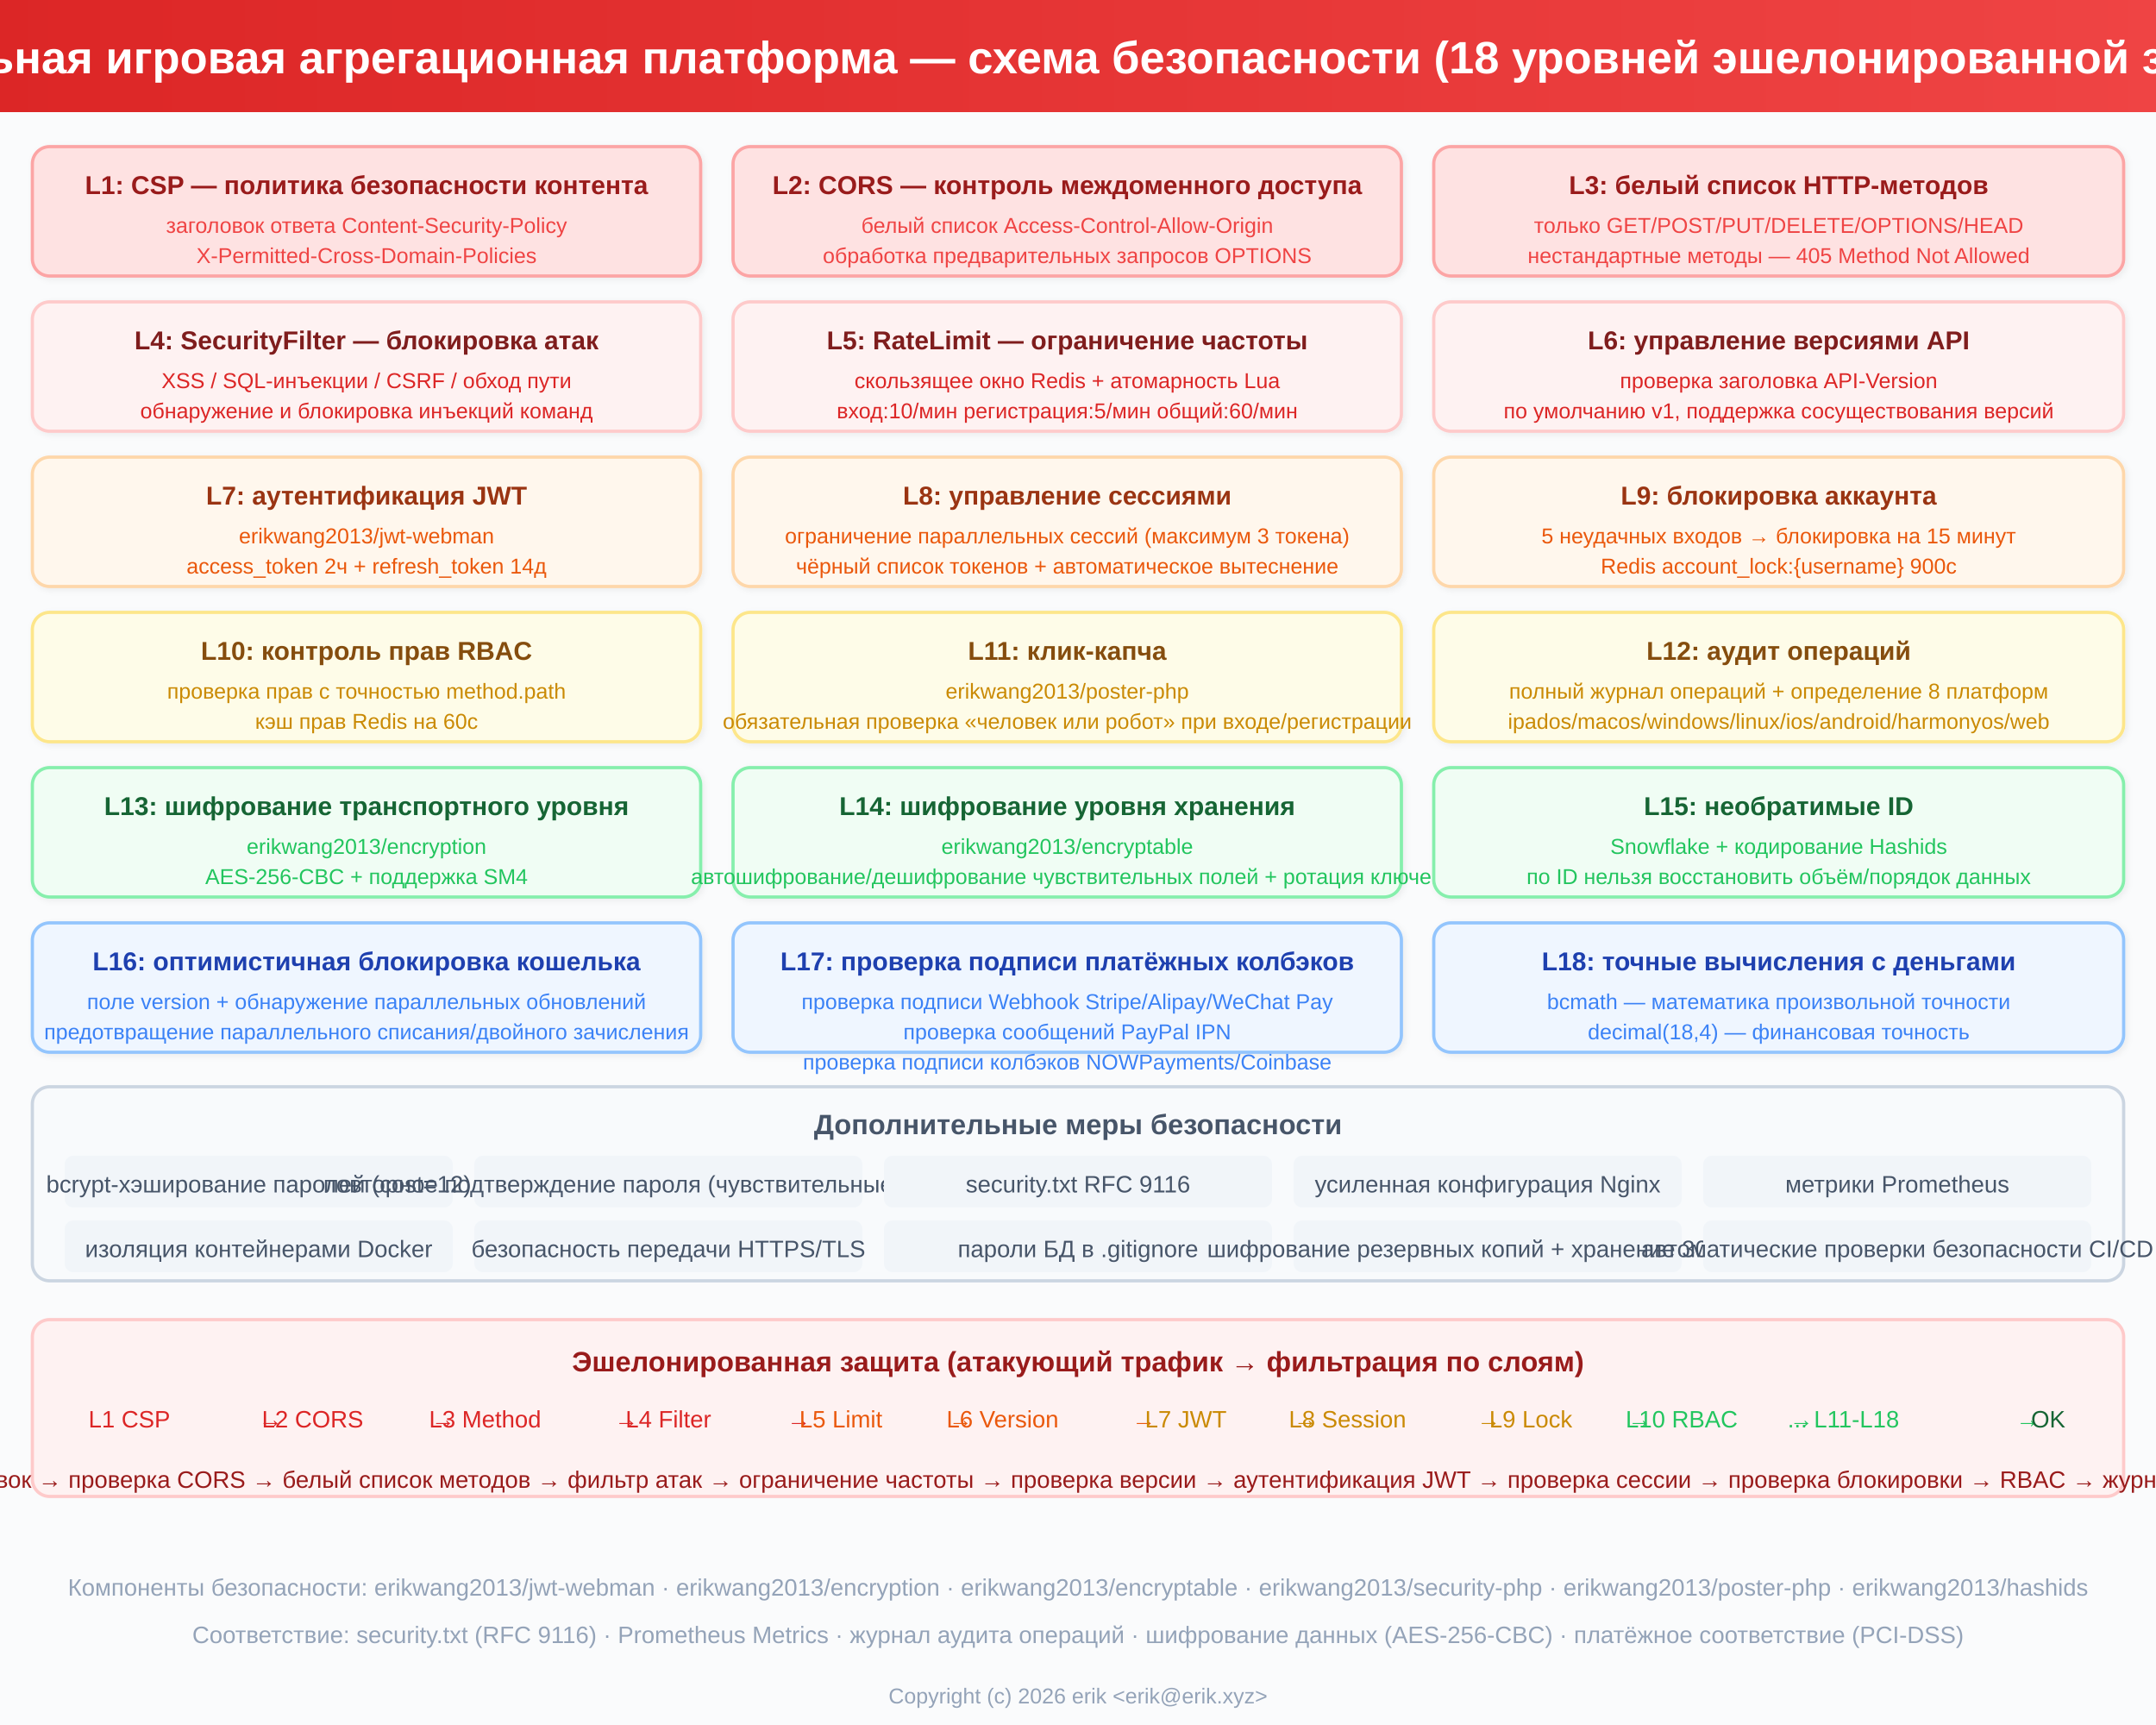
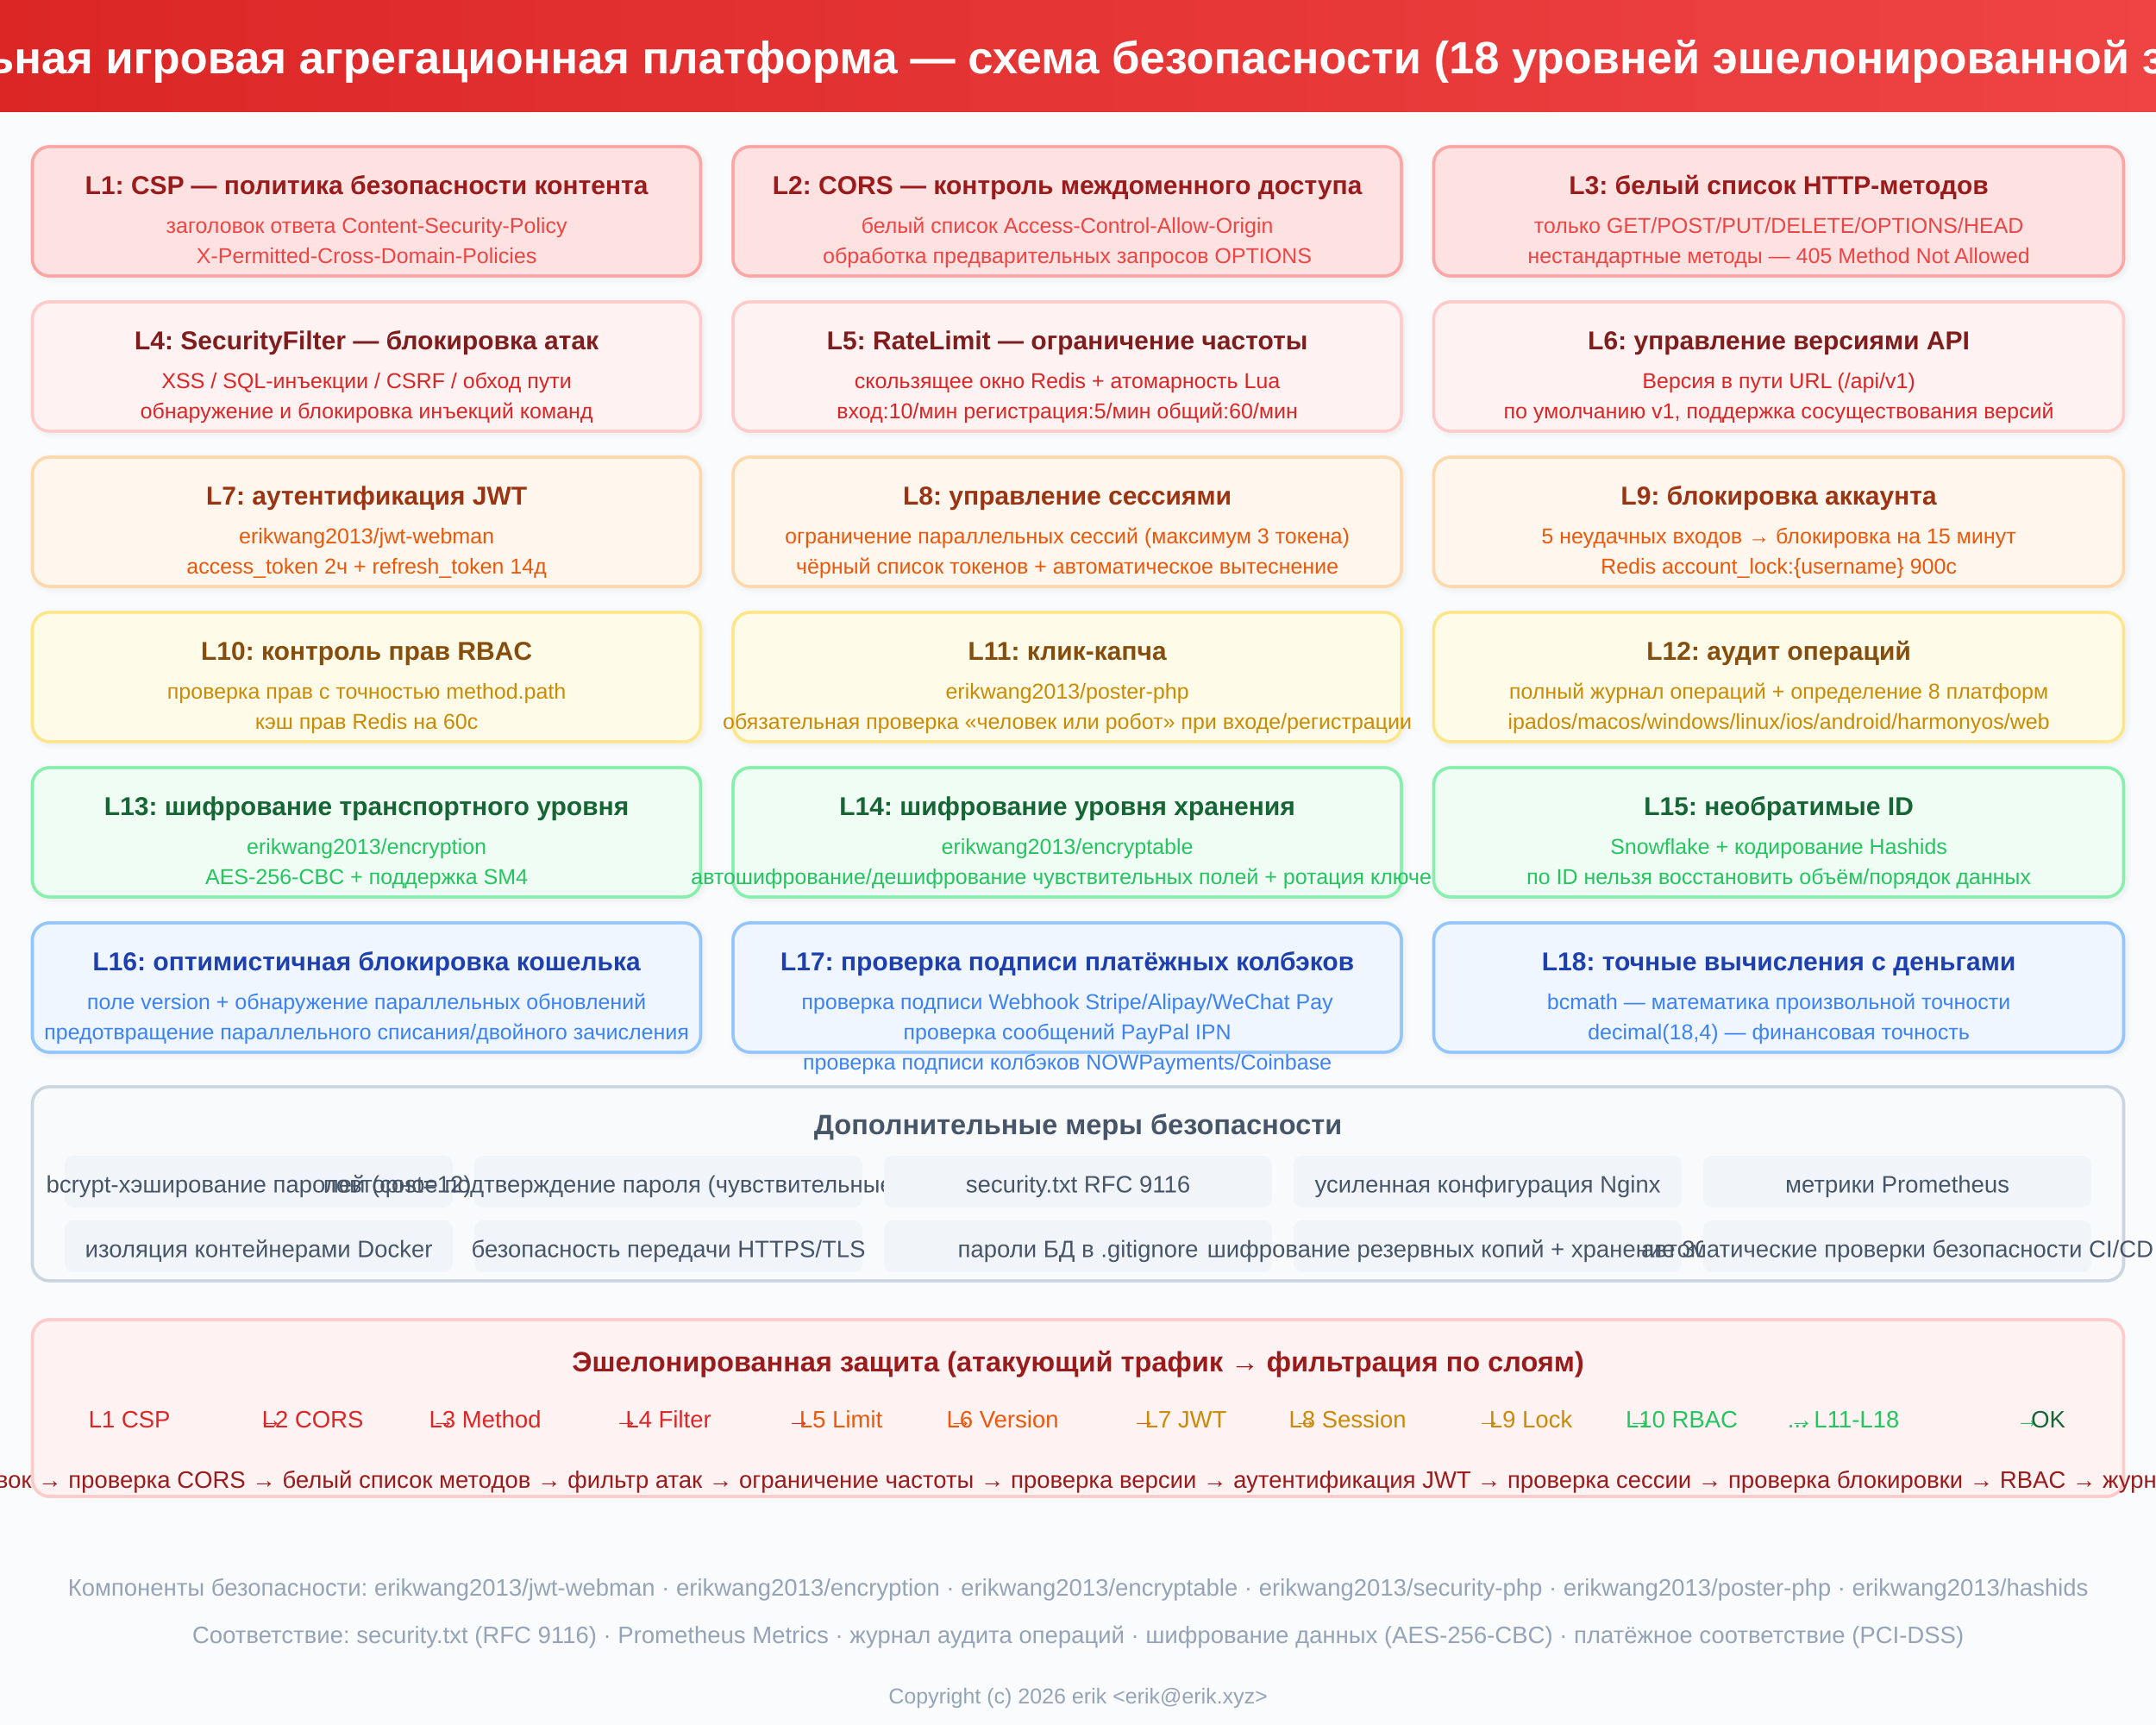
<svg xmlns="http://www.w3.org/2000/svg" viewBox="0 0 1000 800" font-family="Arial, 'Noto Sans SC', 'Noto Sans', sans-serif">
  <defs>
    <linearGradient id="hd" x1="0" y1="0" x2="1" y2="0">
      <stop offset="0%" stop-color="#dc2626" />
      <stop offset="100%" stop-color="#ef4444" />
    </linearGradient>
    <filter id="sh">
      <feDropShadow dx="1" dy="1" stdDeviation="1.5" flood-opacity=".06" />
    </filter>
  </defs>
  <rect width="1000" height="800" fill="#fafbfc" />
  <rect x="0" y="0" width="1000" height="52" fill="url(#hd)" />
  <text x="500" y="34" text-anchor="middle" fill="#fff" font-size="21" font-weight="bold">Глобальная игровая агрегационная платформа — схема безопасности (18 уровней эшелонированной защиты)</text>
  <rect x="15" y="68" width="310" height="60" rx="8" fill="#fee2e2" stroke="#fca5a5" stroke-width="1.5" filter="url(#sh)" />
  <text x="170" y="90" text-anchor="middle" fill="#991b1b" font-size="12" font-weight="bold">L1: CSP — политика безопасности контента</text>
  <text x="170" y="108" text-anchor="middle" fill="#ef4444" font-size="10">заголовок ответа Content-Security-Policy</text>
  <text x="170" y="122" text-anchor="middle" fill="#ef4444" font-size="10">X-Permitted-Cross-Domain-Policies</text>
  <rect x="340" y="68" width="310" height="60" rx="8" fill="#fee2e2" stroke="#fca5a5" stroke-width="1.5" filter="url(#sh)" />
  <text x="495" y="90" text-anchor="middle" fill="#991b1b" font-size="12" font-weight="bold">L2: CORS — контроль междоменного доступа</text>
  <text x="495" y="108" text-anchor="middle" fill="#ef4444" font-size="10">белый список Access-Control-Allow-Origin</text>
  <text x="495" y="122" text-anchor="middle" fill="#ef4444" font-size="10">обработка предварительных запросов OPTIONS</text>
  <rect x="665" y="68" width="320" height="60" rx="8" fill="#fee2e2" stroke="#fca5a5" stroke-width="1.5" filter="url(#sh)" />
  <text x="825" y="90" text-anchor="middle" fill="#991b1b" font-size="12" font-weight="bold">L3: белый список HTTP-методов</text>
  <text x="825" y="108" text-anchor="middle" fill="#ef4444" font-size="10">только GET/POST/PUT/DELETE/OPTIONS/HEAD</text>
  <text x="825" y="122" text-anchor="middle" fill="#ef4444" font-size="10">нестандартные методы — 405 Method Not Allowed</text>
  <rect x="15" y="140" width="310" height="60" rx="8" fill="#fef2f2" stroke="#fecaca" stroke-width="1.5" filter="url(#sh)" />
  <text x="170" y="162" text-anchor="middle" fill="#7f1d1d" font-size="12" font-weight="bold">L4: SecurityFilter — блокировка атак</text>
  <text x="170" y="180" text-anchor="middle" fill="#dc2626" font-size="10">XSS / SQL-инъекции / CSRF / обход пути</text>
  <text x="170" y="194" text-anchor="middle" fill="#dc2626" font-size="10">обнаружение и блокировка инъекций команд</text>
  <rect x="340" y="140" width="310" height="60" rx="8" fill="#fef2f2" stroke="#fecaca" stroke-width="1.5" filter="url(#sh)" />
  <text x="495" y="162" text-anchor="middle" fill="#7f1d1d" font-size="12" font-weight="bold">L5: RateLimit — ограничение частоты</text>
  <text x="495" y="180" text-anchor="middle" fill="#dc2626" font-size="10">скользящее окно Redis + атомарность Lua</text>
  <text x="495" y="194" text-anchor="middle" fill="#dc2626" font-size="10">вход:10/мин регистрация:5/мин общий:60/мин</text>
  <rect x="665" y="140" width="320" height="60" rx="8" fill="#fef2f2" stroke="#fecaca" stroke-width="1.5" filter="url(#sh)" />
  <text x="825" y="162" text-anchor="middle" fill="#7f1d1d" font-size="12" font-weight="bold">L6: управление версиями API</text>
-   <text x="825" y="180" text-anchor="middle" fill="#dc2626" font-size="10">проверка заголовка API-Version</text>
+   <text x="825" y="180" text-anchor="middle" fill="#dc2626" font-size="10">Версия в пути URL (/api/v1)</text>
  <text x="825" y="194" text-anchor="middle" fill="#dc2626" font-size="10">по умолчанию v1, поддержка сосуществования версий</text>
  <rect x="15" y="212" width="310" height="60" rx="8" fill="#fff7ed" stroke="#fed7aa" stroke-width="1.5" filter="url(#sh)" />
  <text x="170" y="234" text-anchor="middle" fill="#9a3412" font-size="12" font-weight="bold">L7: аутентификация JWT</text>
  <text x="170" y="252" text-anchor="middle" fill="#ea580c" font-size="10">erikwang2013/jwt-webman</text>
  <text x="170" y="266" text-anchor="middle" fill="#ea580c" font-size="10">access_token 2ч + refresh_token 14д</text>
  <rect x="340" y="212" width="310" height="60" rx="8" fill="#fff7ed" stroke="#fed7aa" stroke-width="1.5" filter="url(#sh)" />
  <text x="495" y="234" text-anchor="middle" fill="#9a3412" font-size="12" font-weight="bold">L8: управление сессиями</text>
  <text x="495" y="252" text-anchor="middle" fill="#ea580c" font-size="10">ограничение параллельных сессий (максимум 3 токена)</text>
  <text x="495" y="266" text-anchor="middle" fill="#ea580c" font-size="10">чёрный список токенов + автоматическое вытеснение</text>
  <rect x="665" y="212" width="320" height="60" rx="8" fill="#fff7ed" stroke="#fed7aa" stroke-width="1.5" filter="url(#sh)" />
  <text x="825" y="234" text-anchor="middle" fill="#9a3412" font-size="12" font-weight="bold">L9: блокировка аккаунта</text>
  <text x="825" y="252" text-anchor="middle" fill="#ea580c" font-size="10">5 неудачных входов → блокировка на 15 минут</text>
  <text x="825" y="266" text-anchor="middle" fill="#ea580c" font-size="10">Redis account_lock:{username} 900с</text>
  <rect x="15" y="284" width="310" height="60" rx="8" fill="#fefce8" stroke="#fde68a" stroke-width="1.5" filter="url(#sh)" />
  <text x="170" y="306" text-anchor="middle" fill="#854d0e" font-size="12" font-weight="bold">L10: контроль прав RBAC</text>
  <text x="170" y="324" text-anchor="middle" fill="#ca8a04" font-size="10">проверка прав с точностью method.path</text>
  <text x="170" y="338" text-anchor="middle" fill="#ca8a04" font-size="10">кэш прав Redis на 60с</text>
  <rect x="340" y="284" width="310" height="60" rx="8" fill="#fefce8" stroke="#fde68a" stroke-width="1.5" filter="url(#sh)" />
  <text x="495" y="306" text-anchor="middle" fill="#854d0e" font-size="12" font-weight="bold">L11: клик-капча</text>
  <text x="495" y="324" text-anchor="middle" fill="#ca8a04" font-size="10">erikwang2013/poster-php</text>
  <text x="495" y="338" text-anchor="middle" fill="#ca8a04" font-size="10">обязательная проверка «человек или робот» при входе/регистрации</text>
  <rect x="665" y="284" width="320" height="60" rx="8" fill="#fefce8" stroke="#fde68a" stroke-width="1.5" filter="url(#sh)" />
  <text x="825" y="306" text-anchor="middle" fill="#854d0e" font-size="12" font-weight="bold">L12: аудит операций</text>
  <text x="825" y="324" text-anchor="middle" fill="#ca8a04" font-size="10">полный журнал операций + определение 8 платформ</text>
  <text x="825" y="338" text-anchor="middle" fill="#ca8a04" font-size="10">ipados/macos/windows/linux/ios/android/harmonyos/web</text>
  <rect x="15" y="356" width="310" height="60" rx="8" fill="#f0fdf4" stroke="#86efac" stroke-width="1.5" filter="url(#sh)" />
  <text x="170" y="378" text-anchor="middle" fill="#166534" font-size="12" font-weight="bold">L13: шифрование транспортного уровня</text>
  <text x="170" y="396" text-anchor="middle" fill="#22c55e" font-size="10">erikwang2013/encryption</text>
  <text x="170" y="410" text-anchor="middle" fill="#22c55e" font-size="10">AES-256-CBC + поддержка SM4</text>
  <rect x="340" y="356" width="310" height="60" rx="8" fill="#f0fdf4" stroke="#86efac" stroke-width="1.5" filter="url(#sh)" />
  <text x="495" y="378" text-anchor="middle" fill="#166534" font-size="12" font-weight="bold">L14: шифрование уровня хранения</text>
  <text x="495" y="396" text-anchor="middle" fill="#22c55e" font-size="10">erikwang2013/encryptable</text>
  <text x="495" y="410" text-anchor="middle" fill="#22c55e" font-size="10">автошифрование/дешифрование чувствительных полей + ротация ключей</text>
  <rect x="665" y="356" width="320" height="60" rx="8" fill="#f0fdf4" stroke="#86efac" stroke-width="1.5" filter="url(#sh)" />
  <text x="825" y="378" text-anchor="middle" fill="#166534" font-size="12" font-weight="bold">L15: необратимые ID</text>
  <text x="825" y="396" text-anchor="middle" fill="#22c55e" font-size="10">Snowflake + кодирование Hashids</text>
  <text x="825" y="410" text-anchor="middle" fill="#22c55e" font-size="10">по ID нельзя восстановить объём/порядок данных</text>
  <rect x="15" y="428" width="310" height="60" rx="8" fill="#eff6ff" stroke="#93c5fd" stroke-width="1.5" filter="url(#sh)" />
  <text x="170" y="450" text-anchor="middle" fill="#1e40af" font-size="12" font-weight="bold">L16: оптимистичная блокировка кошелька</text>
  <text x="170" y="468" text-anchor="middle" fill="#3b82f6" font-size="10">поле version + обнаружение параллельных обновлений</text>
  <text x="170" y="482" text-anchor="middle" fill="#3b82f6" font-size="10">предотвращение параллельного списания/двойного зачисления</text>
  <rect x="340" y="428" width="310" height="60" rx="8" fill="#eff6ff" stroke="#93c5fd" stroke-width="1.5" filter="url(#sh)" />
  <text x="495" y="450" text-anchor="middle" fill="#1e40af" font-size="12" font-weight="bold">L17: проверка подписи платёжных колбэков</text>
  <text x="495" y="468" text-anchor="middle" fill="#3b82f6" font-size="10">проверка подписи Webhook Stripe/Alipay/WeChat Pay</text>
  <text x="495" y="482" text-anchor="middle" fill="#3b82f6" font-size="10">проверка сообщений PayPal IPN</text>
  <text x="495" y="496" text-anchor="middle" fill="#3b82f6" font-size="10">проверка подписи колбэков NOWPayments/Coinbase</text>
  <rect x="665" y="428" width="320" height="60" rx="8" fill="#eff6ff" stroke="#93c5fd" stroke-width="1.5" filter="url(#sh)" />
  <text x="825" y="450" text-anchor="middle" fill="#1e40af" font-size="12" font-weight="bold">L18: точные вычисления с деньгами</text>
  <text x="825" y="468" text-anchor="middle" fill="#3b82f6" font-size="10">bcmath — математика произвольной точности</text>
  <text x="825" y="482" text-anchor="middle" fill="#3b82f6" font-size="10">decimal(18,4) — финансовая точность</text>
  <rect x="15" y="504" width="970" height="90" rx="8" fill="#f8fafc" stroke="#cbd5e1" stroke-width="1.5" />
  <text x="500" y="526" text-anchor="middle" fill="#475569" font-size="13" font-weight="bold">Дополнительные меры безопасности</text>
  <rect x="30" y="536" width="180" height="24" rx="4" fill="#f1f5f9" />
  <text x="120" y="553" text-anchor="middle" fill="#475569" font-size="11">bcrypt-хэширование паролей (cost=12)</text>
  <rect x="220" y="536" width="180" height="24" rx="4" fill="#f1f5f9" />
  <text x="310" y="553" text-anchor="middle" fill="#475569" font-size="11">повторное подтверждение пароля (чувствительные операции)</text>
  <rect x="410" y="536" width="180" height="24" rx="4" fill="#f1f5f9" />
  <text x="500" y="553" text-anchor="middle" fill="#475569" font-size="11">security.txt RFC 9116</text>
  <rect x="600" y="536" width="180" height="24" rx="4" fill="#f1f5f9" />
  <text x="690" y="553" text-anchor="middle" fill="#475569" font-size="11">усиленная конфигурация Nginx</text>
  <rect x="790" y="536" width="180" height="24" rx="4" fill="#f1f5f9" />
  <text x="880" y="553" text-anchor="middle" fill="#475569" font-size="11">метрики Prometheus</text>
  <rect x="30" y="566" width="180" height="24" rx="4" fill="#f1f5f9" />
  <text x="120" y="583" text-anchor="middle" fill="#475569" font-size="11">изоляция контейнерами Docker</text>
  <rect x="220" y="566" width="180" height="24" rx="4" fill="#f1f5f9" />
  <text x="310" y="583" text-anchor="middle" fill="#475569" font-size="11">безопасность передачи HTTPS/TLS</text>
  <rect x="410" y="566" width="180" height="24" rx="4" fill="#f1f5f9" />
  <text x="500" y="583" text-anchor="middle" fill="#475569" font-size="11">пароли БД в .gitignore</text>
  <rect x="600" y="566" width="180" height="24" rx="4" fill="#f1f5f9" />
  <text x="690" y="583" text-anchor="middle" fill="#475569" font-size="11">шифрование резервных копий + хранение 30 дней</text>
  <rect x="790" y="566" width="180" height="24" rx="4" fill="#f1f5f9" />
  <text x="880" y="583" text-anchor="middle" fill="#475569" font-size="11">автоматические проверки безопасности CI/CD</text>
  <rect x="15" y="612" width="970" height="82" rx="8" fill="#fef2f2" stroke="#fecaca" stroke-width="1.5" />
  <text x="500" y="636" text-anchor="middle" fill="#991b1b" font-size="13" font-weight="bold">Эшелонированная защита (атакующий трафик → фильтрация по слоям)</text>
  <text x="60" y="662" text-anchor="middle" fill="#dc2626" font-size="11">L1 CSP</text>
  <text x="120" y="662" fill="#dc2626" font-size="11">→</text>
  <text x="145" y="662" text-anchor="middle" fill="#dc2626" font-size="11">L2 CORS</text>
  <text x="200" y="662" fill="#dc2626" font-size="11">→</text>
  <text x="225" y="662" text-anchor="middle" fill="#dc2626" font-size="11">L3 Method</text>
  <text x="285" y="662" fill="#dc2626" font-size="11">→</text>
  <text x="310" y="662" text-anchor="middle" fill="#dc2626" font-size="11">L4 Filter</text>
  <text x="365" y="662" fill="#dc2626" font-size="11">→</text>
  <text x="390" y="662" text-anchor="middle" fill="#ea580c" font-size="11">L5 Limit</text>
  <text x="440" y="662" fill="#ea580c" font-size="11">→</text>
  <text x="465" y="662" text-anchor="middle" fill="#ea580c" font-size="11">L6 Version</text>
  <text x="525" y="662" fill="#ea580c" font-size="11">→</text>
  <text x="550" y="662" text-anchor="middle" fill="#ca8a04" font-size="11">L7 JWT</text>
  <text x="600" y="662" fill="#ca8a04" font-size="11">→</text>
  <text x="625" y="662" text-anchor="middle" fill="#ca8a04" font-size="11">L8 Session</text>
  <text x="685" y="662" fill="#ca8a04" font-size="11">→</text>
  <text x="710" y="662" text-anchor="middle" fill="#ca8a04" font-size="11">L9 Lock</text>
  <text x="755" y="662" fill="#22c55e" font-size="11">→</text>
  <text x="780" y="662" text-anchor="middle" fill="#22c55e" font-size="11">L10 RBAC</text>
  <text x="830" y="662" fill="#22c55e" font-size="11">→</text>
  <text x="855" y="662" text-anchor="middle" fill="#22c55e" font-size="11">... L11-L18</text>
  <text x="935" y="662" fill="#22c55e" font-size="11">→</text>
  <text x="950" y="662" text-anchor="middle" fill="#166534" font-size="11">OK</text>
  <text x="500" y="690" text-anchor="middle" fill="#991b1b" font-size="11">Запрос → CSP-заголовок → проверка CORS → белый список методов → фильтр атак → ограничение частоты → проверка версии → аутентификация JWT → проверка сессии → проверка блокировки → RBAC → журнал аудита → Controller</text>
  <text x="500" y="740" text-anchor="middle" fill="#94a3b8" font-size="11">Компоненты безопасности: erikwang2013/jwt-webman · erikwang2013/encryption · erikwang2013/encryptable · erikwang2013/security-php · erikwang2013/poster-php · erikwang2013/hashids</text>
  <text x="500" y="762" text-anchor="middle" fill="#94a3b8" font-size="11">Соответствие: security.txt (RFC 9116) · Prometheus Metrics · журнал аудита операций · шифрование данных (AES-256-CBC) · платёжное соответствие (PCI-DSS)</text>
  <text x="500" y="790" text-anchor="middle" fill="#94a3b8" font-size="10">Copyright (c) 2026 erik &lt;erik@erik.xyz&gt;</text>
</svg>
